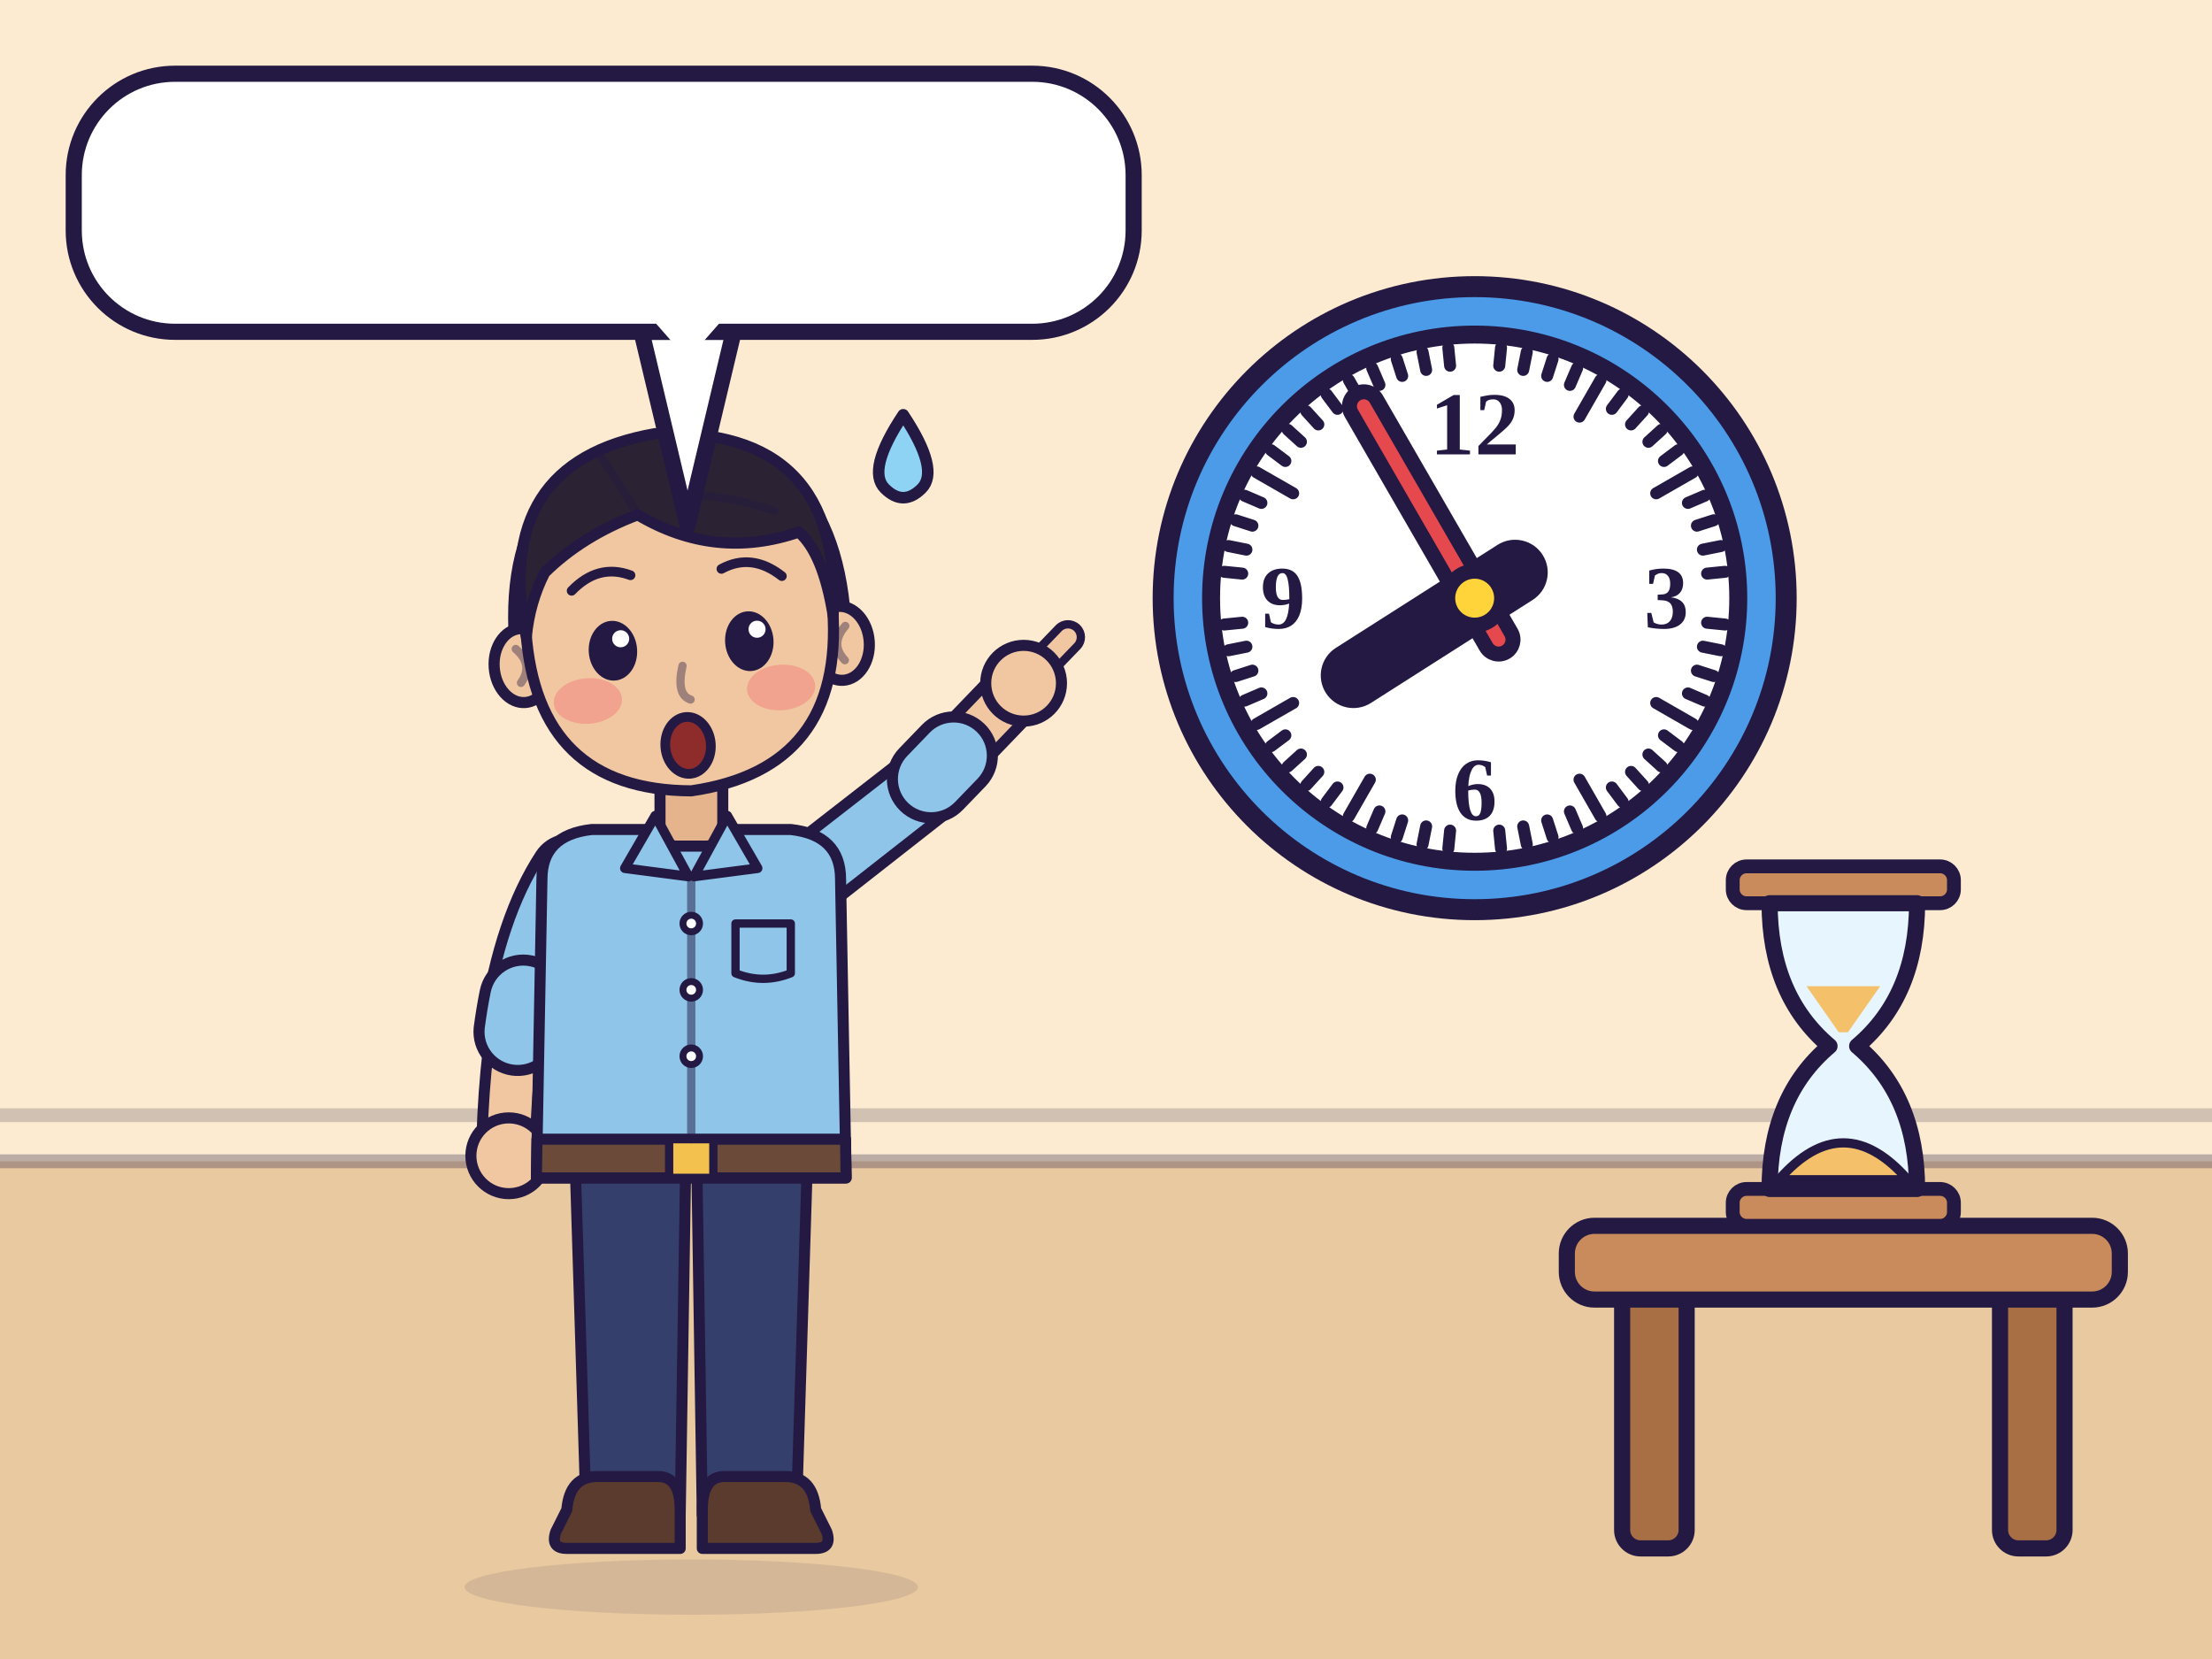
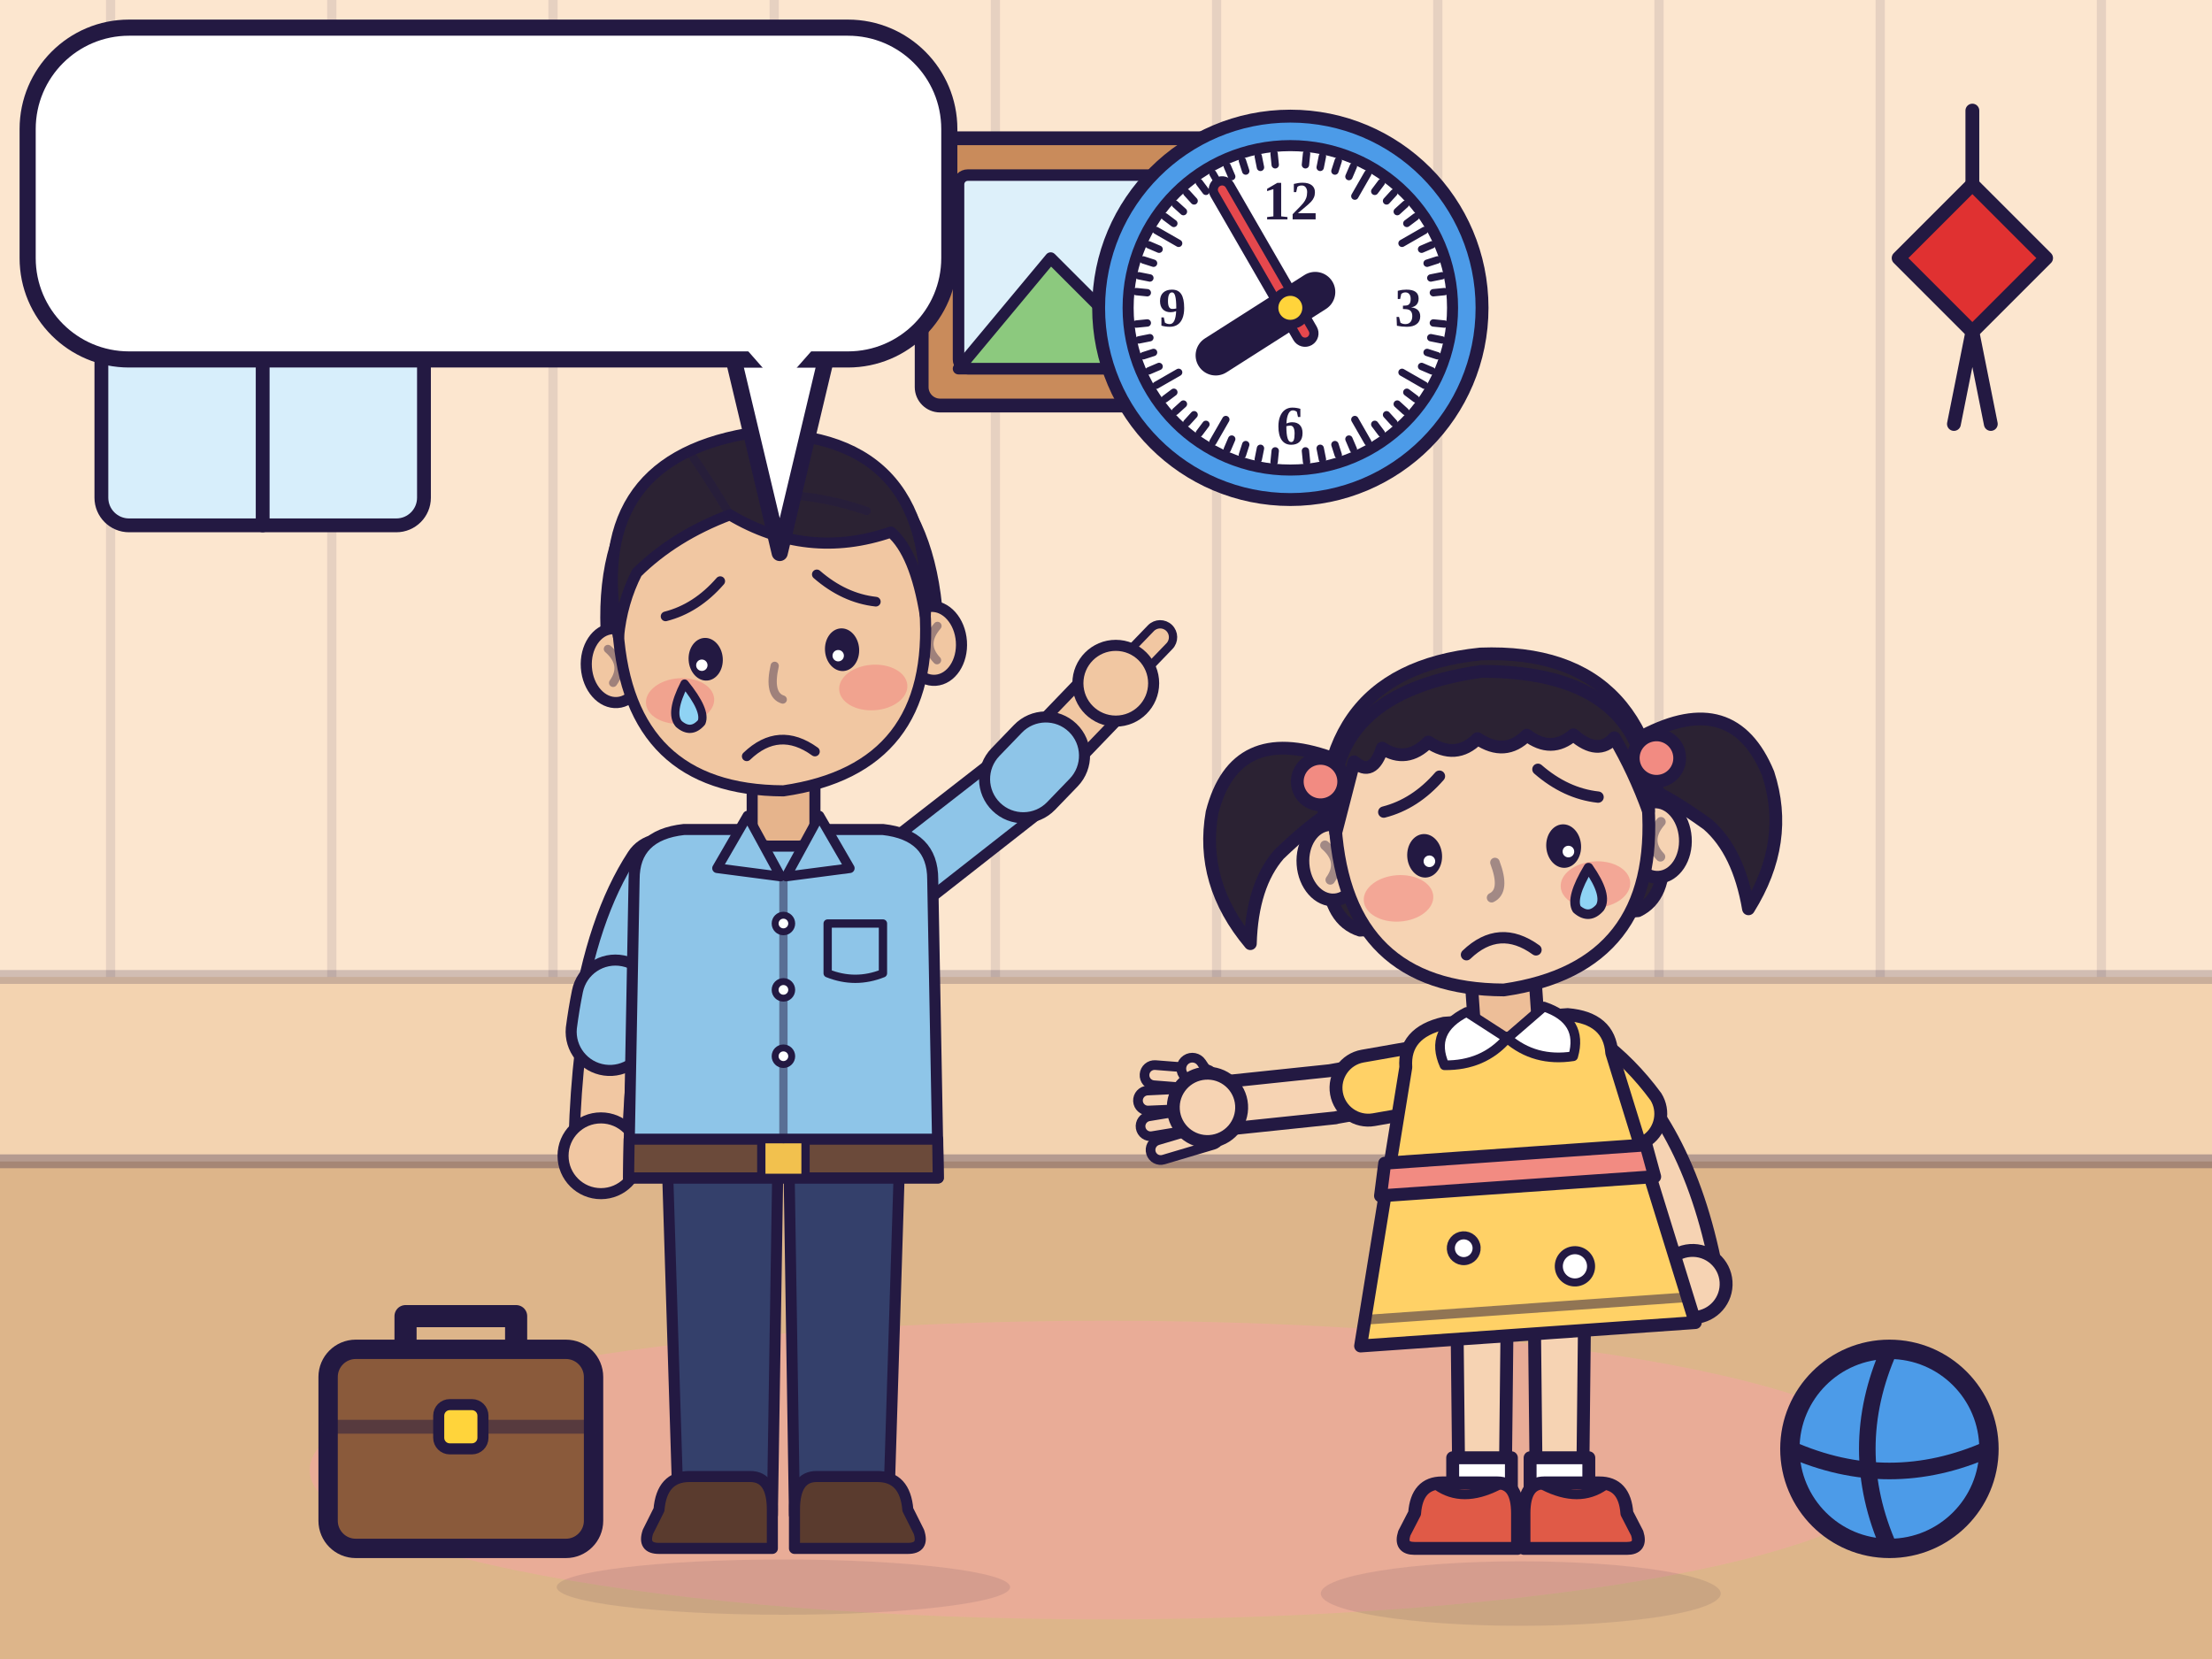
- <svg xmlns="http://www.w3.org/2000/svg" viewBox="0 0 480 360" role="img" aria-label="Dad looks at the wall clock (7:55) in a hurry, an hourglass beside him: &quot;没有时间了！&quot;">
+ <svg xmlns="http://www.w3.org/2000/svg" viewBox="0 0 480 360" role="img" aria-label="Little Sister tugs at Dad’s hand to play ball; Dad, with his work bag, points at the clock (7:55) and apologises: &quot;对不起，我今天没有时间。&quot;">
  <g stroke="#231942" stroke-width="3.5" stroke-linejoin="round" stroke-linecap="round">
-     <rect x="0" y="0" width="480" height="360" fill="#FCEBD0" stroke="none" />
-     <rect x="0" y="252" width="480" height="108" fill="#E8C9A0" stroke="none" />
+     <rect x="0" y="0" width="480" height="360" fill="#FCE6CF" stroke="none" />
+     <path d="M24 0L24 212M72 0L72 212M120 0L120 212M168 0L168 212M216 0L216 212M264 0L264 212M312 0L312 212M360 0L360 212M408 0L408 212M456 0L456 212" fill="none" stroke-width="2" opacity="0.1" />
+     <rect x="0" y="212" width="480" height="40" fill="#F3D3B0" stroke="none" />
+     <path d="M0 212L480 212" fill="none" stroke-width="3" opacity="0.2" />
+     <rect x="0" y="252" width="480" height="108" fill="#DDB58A" stroke="none" />
    <path d="M0 252L480 252" fill="none" stroke-width="3" opacity="0.3" />
-     <path d="M0 242L480 242" fill="none" stroke-width="3" opacity="0.2" />
-     <g transform="translate(320 200) scale(1.3 1.3)">
+     <ellipse cx="240" cy="319" rx="172.8" ry="32.4" fill="#F2A7A0" opacity="0.6" stroke="none" />
+     <rect x="22" y="34" width="70" height="80" rx="6" fill="#D7EEFB" stroke-width="3" />
+     <path d="M57 34L57 114M22 74L92 74" fill="none" stroke-width="3" />
+     <rect x="200" y="30" width="80" height="58" rx="4" fill="#C98B5B" stroke-width="3" />
+     <rect x="208" y="38" width="64" height="42" rx="2" fill="#DDF0FA" stroke-width="2.5" />
+     <path d="M208 80L228 56L242 70L254 60L272 80Z" fill="#8CC97E" stroke-width="2.5" />
+     <circle cx="258" cy="50" r="5" fill="#FFD43B" stroke-width="2" />
+     <path d="M428 40L444 56L428 72L412 56Z" fill="#E03131" stroke-width="3" />
+     <path d="M428 24L428 40M428 72L424 92M428 72L432 92" fill="none" stroke-width="3" />
+     <g transform="translate(280 110) scale(0.8 0.8)">
      <g class="prop p-clock target">
        <circle cx="0" cy="-54" r="52" fill="#4C9BE8" />
        <circle cx="0" cy="-54" r="44" fill="#FFFFFF" stroke-width="3" />
        <path d="M4.1 -92.8L4.4 -95.8M8.1 -92.1L8.7 -95.1M12.1 -91.1L13 -93.9M15.9 -89.6L17.1 -92.4M17.5 -84.3L21 -90.4M22.9 -85.6L24.7 -88M26.1 -83L28.1 -85.2M29 -80.1L31.2 -82.1M31.6 -76.9L34 -78.7M30.3 -71.5L36.4 -75M35.6 -69.9L38.4 -71.1M37.1 -66.1L39.9 -67M38.1 -62.1L41.1 -62.7M38.8 -58.1L41.8 -58.4M38.8 -49.9L41.8 -49.6M38.1 -45.9L41.1 -45.3M37.1 -41.9L39.9 -41M35.6 -38.1L38.4 -36.9M30.3 -36.5L36.4 -33M31.6 -31.1L34 -29.3M29 -27.9L31.2 -25.9M26.1 -25L28.1 -22.8M22.9 -22.4L24.7 -20M17.5 -23.7L21 -17.6M15.9 -18.4L17.1 -15.6M12.1 -16.9L13 -14.1M8.1 -15.9L8.7 -12.9M4.1 -15.2L4.4 -12.2M-4.1 -15.2L-4.4 -12.2M-8.1 -15.9L-8.7 -12.9M-12.1 -16.9L-13 -14.1M-15.9 -18.4L-17.1 -15.6M-17.5 -23.7L-21 -17.6M-22.9 -22.4L-24.7 -20M-26.1 -25L-28.1 -22.8M-29 -27.9L-31.2 -25.9M-31.6 -31.1L-34 -29.3M-30.3 -36.5L-36.4 -33M-35.6 -38.1L-38.4 -36.9M-37.1 -41.9L-39.9 -41M-38.1 -45.9L-41.1 -45.3M-38.8 -49.9L-41.8 -49.6M-38.8 -58.1L-41.8 -58.4M-38.1 -62.1L-41.1 -62.7M-37.1 -66.1L-39.9 -67M-35.6 -69.9L-38.4 -71.1M-30.3 -71.5L-36.4 -75M-31.6 -76.9L-34 -78.7M-29 -80.1L-31.2 -82.1M-26.1 -83L-28.1 -85.2M-22.9 -85.6L-24.7 -88M-17.5 -84.3L-21 -90.4M-15.9 -89.6L-17.1 -92.4M-12.1 -91.1L-13 -93.9M-8.1 -92.1L-8.7 -95.1M-4.1 -92.8L-4.4 -95.8" fill="none" stroke-width="2" />
        <text x="0" y="-78" font-family="Baloo 2, Nunito, sans-serif" font-weight="800" font-size="15" text-anchor="middle" fill="#231942" stroke="none">12</text>
        <text x="32" y="-49" font-family="Baloo 2, Nunito, sans-serif" font-weight="800" font-size="15" text-anchor="middle" fill="#231942" stroke="none">3</text>
        <text x="0" y="-17" font-family="Baloo 2, Nunito, sans-serif" font-weight="800" font-size="15" text-anchor="middle" fill="#231942" stroke="none">6</text>
        <text x="-32" y="-49" font-family="Baloo 2, Nunito, sans-serif" font-weight="800" font-size="15" text-anchor="middle" fill="#231942" stroke="none">9</text>
        <g transform="translate(0 -54)">
          <g class="hand-h">
            <g transform="rotate(237.5)">
              <path d="M4.2 8L4.2-24A4.2 4.2 0 0 0-4.2-24L-4.2 8A4.2 4.2 0 0 0 4.2 8Z" fill="#231942" stroke-width="2.5" />
            </g>
          </g>
        </g>
        <g transform="translate(0 -54)">
          <g class="hand-m">
            <g transform="rotate(330)">
              <path d="M2.4 8L2.4-37A2.4 2.4 0 0 0-2.4-37L-2.4 8A2.4 2.4 0 0 0 2.4 8Z" fill="#E5484D" stroke-width="2.5" />
            </g>
          </g>
        </g>
        <circle cx="0" cy="-54" r="4.5" fill="#FFD43B" stroke-width="2.5" />
      </g>
    </g>
-     <g transform="translate(400 336)">
-       <g class="prop p-table">
-         <rect x="-48" y="-58" width="14" height="58" rx="4" fill="#A86F45" />
-         <rect x="34" y="-58" width="14" height="58" rx="4" fill="#A86F45" />
-         <rect x="-60" y="-70" width="120" height="16" rx="6" fill="#C98B5B" />
-       </g>
-     </g>
-     <g transform="translate(400 266)">
-       <g class="prop p-hourglass">
-         <rect x="-24" y="-78" width="48" height="8" rx="3" fill="#C98B5B" stroke-width="3" />
-         <rect x="-24" y="-8" width="48" height="8" rx="3" fill="#C98B5B" stroke-width="3" />
-         <path d="M-16-70L16-70Q16-50 3-39Q16-28 16-8L-16-8Q-16-28-3-39Q-16-50-16-70Z" fill="#E7F5FF" />
-         <path d="M-8-52L8-52L1-42L-1-42Z" fill="#F4C06A" stroke="none" />
-         <path d="M-14-10Q0-26 14-10Z" fill="#F4C06A" stroke-width="2" />
-       </g>
-     </g>
-     <g transform="translate(196 108)">
-       <g class="prop p-sweat bob">
-         <path d="M0-18Q8-6 4-2Q0 2-4-2Q-8-6 0-18Z" fill="#8FD3F4" stroke-width="2.5" />
-       </g>
-     </g>
-     <g transform="translate(150 336) scale(0.6 0.6)">
-       <g class="char c-1 ch-baba">
+     <g transform="translate(100 336) scale(1.2 1.2)">
+       <g class="prop p-briefcase">
+         <path d="M-10-34L-10-42L10-42L10-34" fill="none" stroke-width="4" />
+         <rect x="-24" y="-36" width="48" height="36" rx="5" fill="#8A5A3B" />
+         <path d="M-24-22L24-22" fill="none" stroke-width="2.5" opacity="0.5" />
+         <rect x="-4" y="-26" width="8" height="8" rx="2" fill="#FFD43B" stroke-width="2" />
+       </g>
+     </g>
+     <g transform="translate(410 336) scale(1.2 1.2)">
+       <g class="prop p-ball">
+         <circle cx="0" cy="-18" r="18" fill="#4C9BE8" />
+         <path d="M-18-18Q0-10 18-18" fill="none" stroke-width="3" />
+         <path d="M0-36Q-8-18 0 0" fill="none" stroke-width="3" />
+       </g>
+     </g>
+     <g transform="translate(330 336) scale(-0.7 0.7)">
+       <g class="char c-1 ch-meimei">
+         <g transform="translate(-150 -432)">
+           <ellipse class="shadow" cx="150" cy="446" rx="62" ry="10" fill="#231942" stroke="none" opacity="0.1" />
+           <g class="figure" stroke="#231942" stroke-width="4" stroke-linejoin="round" stroke-linecap="round">
+             <g class="legs">
+               <path d="M129.9 329.7L146.1 329.7L145.1 422.6L130.9 422.6Z" fill="#F6D3B3" />
+               <path d="M128.9 403.9L147.1 403.9L147.1 422.6L128.9 422.6Z" fill="#FFFFFF" />
+               <path d="M153.9 329.7L170.1 329.7L169.1 422.6L154.9 422.6Z" fill="#F6D3B3" />
+               <path d="M152.9 403.9L171.1 403.9L171.1 422.6L152.9 422.6Z" fill="#FFFFFF" />
+               <path d="M149 421.1Q149 411.7 142.8 411.7L125.6 411.7Q117.8 411.7 117.1 421.1L113.9 427.3Q112.4 432 117.1 432L149 432Z" fill="#E05A47" />
+               <path d="M124.1 412.5Q131.9 418 142.8 412.5" fill="none" stroke-width="3" />
+               <path d="M151 421.1Q151 411.7 157.2 411.7L174.4 411.7Q182.2 411.7 182.9 421.1L186.1 427.3Q187.6 432 182.9 432L151 432Z" fill="#E05A47" />
+               <path d="M175.9 412.5Q168.1 418 157.2 412.5" fill="none" stroke-width="3" />
+             </g>
+             <g transform="translate(150 333.7) rotate(4)">
+               <g class="upper">
+                 <g transform="translate(-150 -333.7)">
+                   <g transform="translate(172 283.7)">
+                     <g class="arm-left">
+                       <g transform="translate(-172 -283.7)">
+                         <path d="M171.2 291L204.3 294.5A7.4 7.4 0 0 0 204.8 294.6L236.8 295.7A7.4 7.4 0 0 0 237.3 281L205.6 279.9L172.8 276.4A7.4 7.4 0 0 0 171.2 291Z" fill="#F6D3B3" />
+                         <path d="M171 293.7L193 296A10 10 0 0 0 195.1 276.1L173 273.8A10 10 0 0 0 171 293.7Z" fill="#FFD166" />
+                         <path d="M244.9 282.9L260.3 280.6A3.1 3.1 0 0 0 259.4 274.4L244 276.7A3.1 3.1 0 0 0 244.9 282.9Z" fill="#F6D3B3" stroke-width="3" />
+                         <path d="M244.3 288.8L262.5 288.3A3.1 3.1 0 0 0 262.4 282.1L244.2 282.5A3.1 3.1 0 0 0 244.3 288.8Z" fill="#F6D3B3" stroke-width="3" />
+                         <path d="M243.8 294.6L261.9 296.3A3.1 3.1 0 0 0 262.5 290.1L244.4 288.4A3.1 3.1 0 0 0 243.8 294.6Z" fill="#F6D3B3" stroke-width="3" />
+                         <path d="M243.2 300.3L258.9 303.8A3.1 3.1 0 0 0 260.3 297.7L244.5 294.2A3.1 3.1 0 0 0 243.2 300.3Z" fill="#F6D3B3" stroke-width="3" />
+                         <path d="M244 290.2L251 278A3.4 3.4 0 0 0 245.1 274.6L238.1 286.7A3.4 3.4 0 0 0 244 290.2Z" fill="#F6D3B3" stroke-width="3" />
+                         <circle class="hand" cx="244.2" cy="288.6" r="10.6" fill="#F6D3B3" />
+                       </g>
+                     </g>
+                   </g>
+                   <g transform="translate(128 283.7)">
+                     <g class="arm-right">
+                       <g transform="translate(-128 -283.7)">
+                         <path d="M123.2 278.1Q97.1 300.4 90.7 346.7A7.4 7.4 0 0 0 105.3 348.7Q110.9 308 132.8 289.3A7.4 7.4 0 0 0 123.2 278.1Z" fill="#F6D3B3" />
+                         <path d="M121.5 276.1Q112.2 284.1 105.3 295A10 10 0 0 0 122.2 305.6Q127.5 297.3 134.5 291.3A10 10 0 0 0 121.5 276.1Z" fill="#FFD166" />
+                         <circle class="hand" cx="98" cy="353.7" r="10.4" fill="#F6D3B3" />
+                       </g>
+                     </g>
+                   </g>
+                   <g class="body">
+                     <path d="M118 280.5Q118 269.7 130.8 267.7L169.2 267.7Q182 269.7 182 280.5L202 365.7L98 365.7Z" fill="#FFD166" />
+                     <path d="M109.4 309.7L190.6 309.7L192.6 319.7L107.4 319.7Z" fill="#F28B82" />
+                     <g class="neck">
+                       <rect x="140.1" y="250.7" width="19.8" height="23" rx="6" fill="#EDBE98" />
+                     </g>
+                     <path d="M138 264.7Q126 269.7 130 280.7Q142 281.7 150 273.7Z" fill="#FFFFFF" stroke-width="3" />
+                     <path d="M162 264.7Q174 269.7 170 280.7Q158 281.7 150 273.7Z" fill="#FFFFFF" stroke-width="3" />
+                     <circle cx="134" cy="345.7" r="5" fill="#FFFFFF" stroke-width="2.5" />
+                     <circle cx="168" cy="337.7" r="4" fill="#FFFFFF" stroke-width="2.5" />
+                     <path d="M101.6 357.7L198.4 357.7" fill="none" stroke-width="3" opacity="0.5" />
+                   </g>
+                   <g transform="translate(150 258.7)">
+                     <g class="head">
+                       <g transform="translate(-150 -258.7)">
+                         <g transform="translate(150 210.1) scale(0.9)" stroke-width="4.4">
+                           <g class="hair-back">
+                             <path d="M-54-30Q-86-44-96-14Q-102 10-86 32Q-84 12-74 2Q-62-8-54-12Z" fill="#2B2233" />
+                             <path d="M54-30Q86-44 96-14Q102 10 86 32Q84 12 74 2Q62-8 54-12Z" fill="#2B2233" />
+                             <path d="M-58 10Q-62-60 0-62Q62-60 58 10Q58 26 48 30L-48 30Q-58 26-58 10Z" fill="#2B2233" />
+                           </g>
+                           <g class="ears">
+                             <ellipse cx="-56" cy="6" rx="10" ry="13" fill="#F6D3B3" />
+                             <ellipse cx="56" cy="6" rx="10" ry="13" fill="#F6D3B3" />
+                             <path d="M-58 0Q-52 6-57 12" fill="none" stroke-width="3.3" opacity="0.4" />
+                             <path d="M58 0Q52 6 57 12" fill="none" stroke-width="3.3" opacity="0.4" />
+                           </g>
+                           <path class="face" d="M-54-6Q-54-52 0-52Q54-52 54-6Q54 50 0 54Q-54 50-54-6Z" fill="#F6D3B3" />
+                           <g class="hair">
+                             <path d="M-54-4Q-58-52 0-56Q58-52 54-4Q50-16 46-28Q40-22 36-32Q28-26 20-33Q11-26 3-33Q-6-26-14-33Q-22-26-30-32Q-38-24-44-30Q-50-18-54-4Z" fill="#2B2233" />
+                             <circle cx="-58" cy="-22" r="8" fill="#F28B82" />
+                             <circle cx="58" cy="-22" r="8" fill="#F28B82" />
+                           </g>
+                           <g class="cheeks">
+                             <ellipse cx="-34" cy="20" rx="12" ry="8" fill="#F28B82" stroke="none" opacity="0.6" />
+                             <ellipse cx="34" cy="20" rx="12" ry="8" fill="#F28B82" stroke="none" opacity="0.6" />
+                           </g>
+                           <g class="brows">
+                             <path d="M-37-10Q-26-12-17-21M17-21Q26-12 37-10" fill="none" stroke-width="3.9" />
+                           </g>
+                           <g transform="translate(0 4)">
+                             <g class="eyes">
+                               <g transform="translate(0 -4)">
+                                 <ellipse cx="-24" cy="6" rx="6" ry="7.5" fill="#231942" stroke="none" />
+                                 <ellipse cx="24" cy="6" rx="6" ry="7.5" fill="#231942" stroke="none" />
+                                 <circle cx="-25.5" cy="8" r="2" fill="#FFFFFF" stroke="none" />
+                                 <circle cx="22.5" cy="8" r="2" fill="#FFFFFF" stroke="none" />
+                               </g>
+                             </g>
+                           </g>
+                           <g class="nose">
+                             <path d="M0 10Q-3 20 2 22" fill="none" stroke-width="3.3" opacity="0.4" />
+                           </g>
+                           <g class="mouth">
+                             <path d="M-12 41Q0 31 12 41" fill="none" stroke-width="3.9" />
+                           </g>
+                           <g class="tear">
+                             <path d="M-32 14Q-25 24-27 28Q-31 32-35 28Q-38 24-32 14Z" fill="#8FD3F4" stroke-width="3.3" />
+                           </g>
+                         </g>
+                       </g>
+                     </g>
+                   </g>
+                 </g>
+               </g>
+             </g>
+           </g>
+         </g>
+       </g>
+     </g>
+     <g transform="translate(170 336) scale(0.6 0.6)">
+       <g class="char c-2 ch-baba">
        <g transform="translate(-150 -432)">
          <ellipse class="shadow" cx="150" cy="446" rx="82" ry="10" fill="#231942" stroke="none" opacity="0.1" />
          <g class="figure" stroke="#231942" stroke-width="4" stroke-linejoin="round" stroke-linecap="round">
            <g class="legs">
              <path d="M108 292L148 292L146 420L112 420Z" fill="#34406B" />
              <path d="M192 292L152 292L154 420L188 420Z" fill="#34406B" />
              <path d="M146 418Q146 406 138 406L116 406Q106 406 105 418L101 426Q99 432 105 432L146 432Z" fill="#5A3B2E" />
              <path d="M154 418Q154 406 162 406L184 406Q194 406 195 418L199 426Q201 432 195 432L154 432Z" fill="#5A3B2E" />
            </g>
            <g transform="translate(150 292)">
              <g class="upper">
                <g transform="translate(-150 -292)">
                  <g transform="translate(194 188)">
                    <g class="arm-left act">
                      <g transform="translate(-194 -188)">
                        <path d="M199.9 195.6L239.3 164.9A9.7 9.7 0 0 0 240.3 164L273.6 129.4A9.7 9.7 0 0 0 259.7 116L226.9 150.1L188.1 180.4A9.7 9.7 0 0 0 199.9 195.6Z" fill="#F1C7A2" />
                        <path d="M201.7 197.9L241 167.1A12.5 12.5 0 0 0 242.3 165.9L252.5 155.4A12.5 12.5 0 0 0 234.6 138L225 148L186.3 178.1A12.5 12.5 0 0 0 201.7 197.9Z" fill="#8EC5E8" />
                        <path d="M246.8 163.5L255 155A14 14 0 0 0 234.8 135.6L226.7 144A14 14 0 0 0 246.8 163.5Z" fill="#8EC5E8" />
                        <path d="M273.5 122.4L289.6 105.7A4.6 4.6 0 0 0 282.9 99.2L266.8 115.9A4.6 4.6 0 0 0 273.5 122.4Z" fill="#F1C7A2" stroke-width="3" />
                        <circle class="hand" cx="270.2" cy="119.1" r="13.7" fill="#F1C7A2" />
                      </g>
                    </g>
                  </g>
                  <g transform="translate(106 188)">
                    <g class="arm-right">
                      <g transform="translate(-106 -188)">
                        <path d="M97.9 182.7Q76.4 215.7 74.3 283.7A9.7 9.7 0 0 0 93.7 284.3Q95.6 221.7 114.1 193.3A9.7 9.7 0 0 0 97.9 182.7Z" fill="#F1C7A2" />
                        <path d="M95.5 181.2Q80.8 203.7 75.1 241.7A12.5 12.5 0 0 0 99.8 245.5Q104.8 212.8 116.5 194.8A12.5 12.5 0 0 0 95.5 181.2Z" fill="#8EC5E8" />
                        <path d="M75.5 230.5Q74.2 236.9 73.3 243.8A14 14 0 0 0 101 247.7Q101.9 241.6 103 236A14 14 0 0 0 75.5 230.5Z" fill="#8EC5E8" />
                        <circle class="hand" cx="84" cy="290" r="13.7" fill="#F1C7A2" />
                      </g>
                    </g>
                  </g>
                  <g class="body">
                    <path d="M96 190Q96 174 114 172L186 172Q204 174 204 190L206 298L94 298Z" fill="#8EC5E8" />
                    <path d="M94.2 284L205.8 284L206 298L94 298Z" fill="#6B4A3A" />
                    <path d="M142 284L158 284L158 298L142 298Z" fill="#F2C14E" stroke-width="3" />
                    <g class="neck">
                      <rect x="138.7" y="150" width="22.7" height="28" rx="6" fill="#E6B48C" />
                    </g>
                    <g class="collar">
                      <path d="M137 167L126 186L149 189Z" fill="#8EC5E8" stroke-width="3.5" />
                      <path d="M163 167L174 186L151 189Z" fill="#8EC5E8" stroke-width="3.5" />
                    </g>
                    <path d="M150 189L150 284" fill="none" stroke-width="3" opacity="0.5" />
                    <g class="buttons">
                      <circle cx="150" cy="206" r="3" fill="#FFFFFF" stroke-width="2.5" />
                      <circle cx="150" cy="230" r="3" fill="#FFFFFF" stroke-width="2.5" />
                      <circle cx="150" cy="254" r="3" fill="#FFFFFF" stroke-width="2.5" />
                    </g>
                    <path d="M166 206L186 206L186 224Q176 228 166 224Z" fill="#8EC5E8" stroke-width="3" />
                  </g>
                  <g transform="translate(150 158) rotate(-4)">
                    <g class="head">
                      <g transform="translate(-150 -158)">
                        <g transform="translate(150 102.4) scale(1.03)" stroke-width="3.9">
                          <g class="hair-back">
                            <path d="M-58 6Q-62-66 0-72Q62-66 58 6Z" fill="#2B2233" />
                          </g>
                          <g class="ears">
                            <ellipse cx="-56" cy="6" rx="10" ry="13" fill="#F1C7A2" />
                            <ellipse cx="56" cy="6" rx="10" ry="13" fill="#F1C7A2" />
                            <path d="M-58 0Q-52 6-57 12" fill="none" stroke-width="2.9" opacity="0.4" />
                            <path d="M58 0Q52 6 57 12" fill="none" stroke-width="2.9" opacity="0.4" />
                          </g>
                          <path class="face" d="M-54-6Q-54-52 0-52Q54-52 54-6Q54 50 0 54Q-54 50-54-6Z" fill="#F1C7A2" />
                          <g class="hair">
                            <path d="M-54-4Q-62-66-4-72Q62-70 54-4Q52-26 44-34Q14-26-12-44Q-32-38-46-26Q-52-16-54-4Z" fill="#2B2233" />
                            <path d="M-12-44Q-18-56-24-66M6-50Q22-48 36-42" fill="none" stroke-width="2.9" opacity="0.5" />
                          </g>
                          <g class="cheeks">
                            <ellipse cx="-34" cy="20" rx="12" ry="8" fill="#F28B82" stroke="none" opacity="0.6" />
                            <ellipse cx="34" cy="20" rx="12" ry="8" fill="#F28B82" stroke="none" opacity="0.6" />
                          </g>
                          <g class="brows">
-                             <path d="M-37-19Q-27-28-16-23M16-23Q27-28 37-19" fill="none" stroke-width="3.4" />
+                             <path d="M-37-10Q-26-12-17-21M17-21Q26-12 37-10" fill="none" stroke-width="3.4" />
                          </g>
                          <g transform="translate(0 4)">
                            <g class="eyes">
                              <g transform="translate(0 -4)">
-                                 <ellipse cx="-24" cy="3" rx="8.5" ry="10.5" fill="#231942" stroke="none" />
-                                 <ellipse cx="24" cy="3" rx="8.5" ry="10.5" fill="#231942" stroke="none" />
-                                 <circle cx="-21" cy="-1" r="3" fill="#FFFFFF" stroke="none" />
-                                 <circle cx="27" cy="-1" r="3" fill="#FFFFFF" stroke="none" />
+                                 <ellipse cx="-24" cy="6" rx="6" ry="7.5" fill="#231942" stroke="none" />
+                                 <ellipse cx="24" cy="6" rx="6" ry="7.5" fill="#231942" stroke="none" />
+                                 <circle cx="-25.5" cy="8" r="2" fill="#FFFFFF" stroke="none" />
+                                 <circle cx="22.5" cy="8" r="2" fill="#FFFFFF" stroke="none" />
                              </g>
                            </g>
                          </g>
                          <g class="nose">
                            <path d="M0 10Q-3 20 2 22" fill="none" stroke-width="2.9" opacity="0.4" />
                          </g>
                          <g class="mouth">
-                             <ellipse cx="0" cy="38" rx="8" ry="10" fill="#8E2B2B" stroke-width="3.4" />
+                             <path d="M-12 41Q0 31 12 41" fill="none" stroke-width="3.4" />
+                           </g>
+                           <g class="tear">
+                             <path d="M-32 14Q-25 24-27 28Q-31 32-35 28Q-38 24-32 14Z" fill="#8FD3F4" stroke-width="2.9" />
                          </g>
                        </g>
                      </g>
                    </g>
                  </g>
                </g>
              </g>
            </g>
          </g>
        </g>
      </g>
    </g>
-     <g transform="translate(149.2 114)">
-       <g class="bubble b-1 has-text">
-         <g transform="translate(-149.2 -114)">
-           <path d="M139.2 72L149.2 114L159.2 72Z" fill="#FFFFFF" />
-           <rect x="16" y="16" width="230" height="56" rx="22" fill="#FFFFFF" />
-           <path d="M140.4 68L149.2 78L158 68Z" fill="#FFFFFF" stroke="none" />
+     <g transform="translate(169.2 120)">
+       <g class="bubble b-1 has-text line-0">
+         <g transform="translate(-169.2 -120)">
+           <path d="M159.2 78L169.2 120L179.2 78Z" fill="#FFFFFF" />
+           <rect x="6" y="6" width="200" height="72" rx="22" fill="#FFFFFF" />
+           <path d="M160.4 74L169.2 84L178 74Z" fill="#FFFFFF" stroke="none" />
        </g>
      </g>
    </g>
  </g>
</svg>
